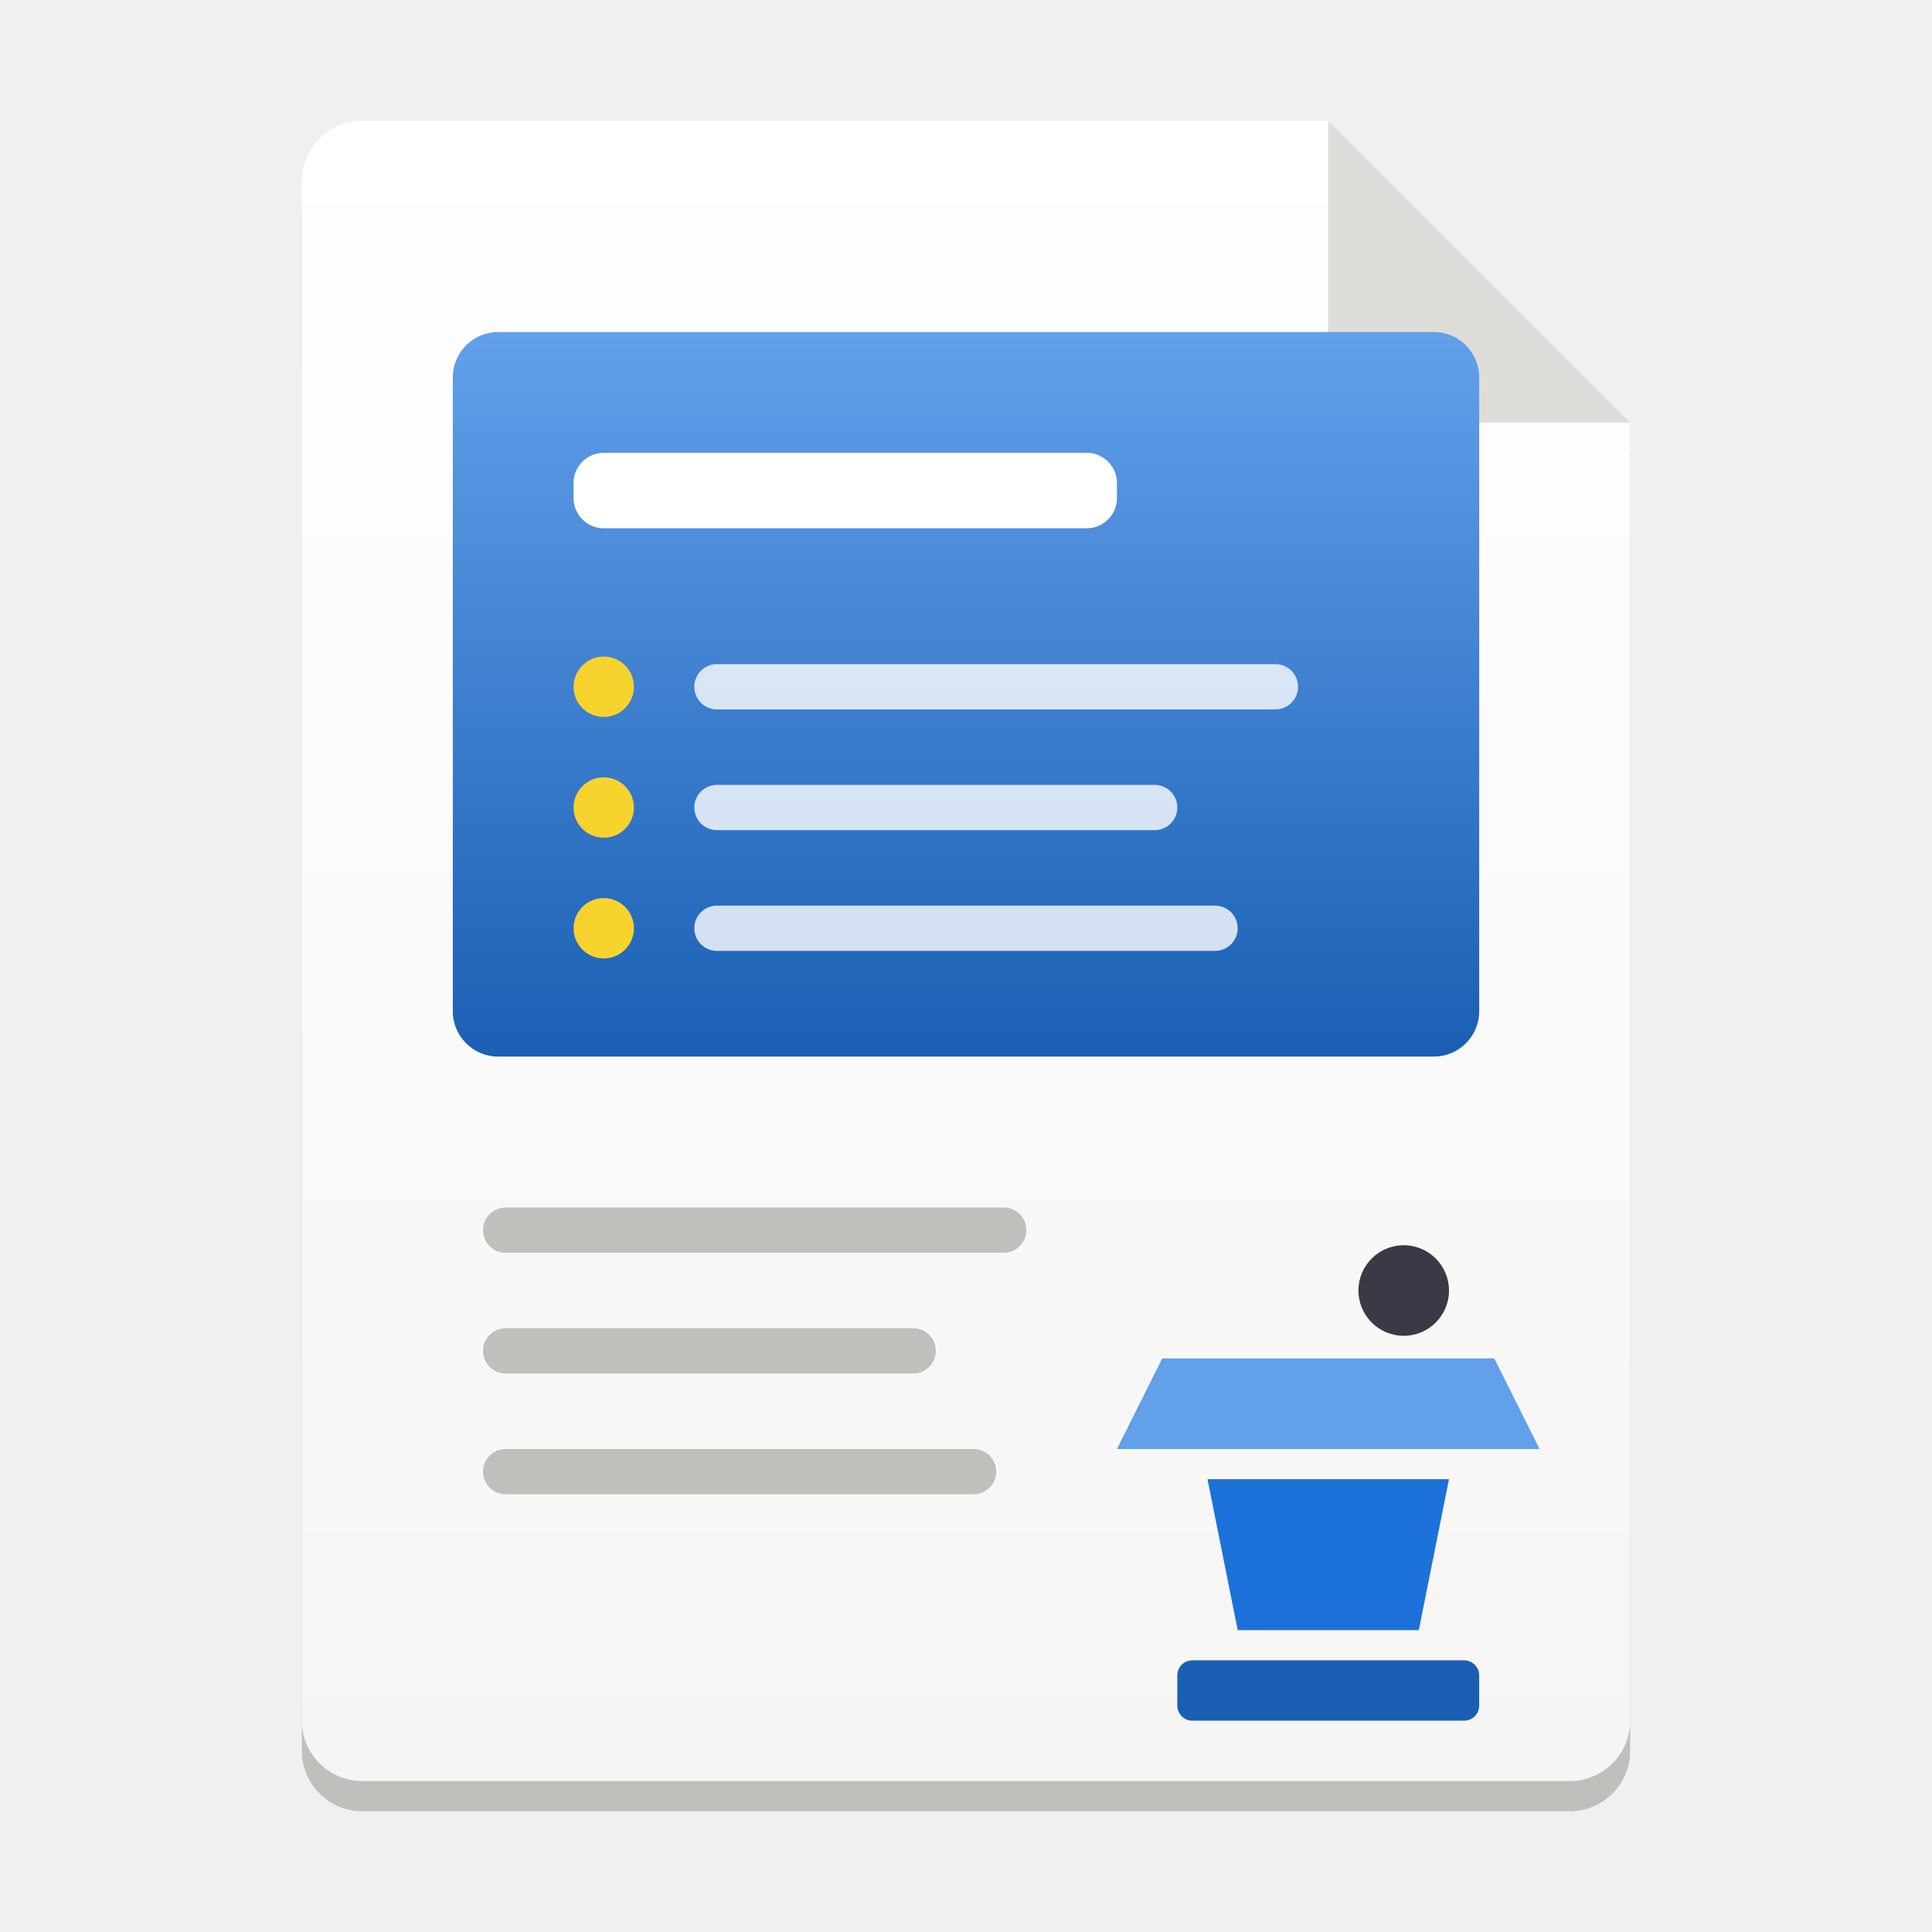
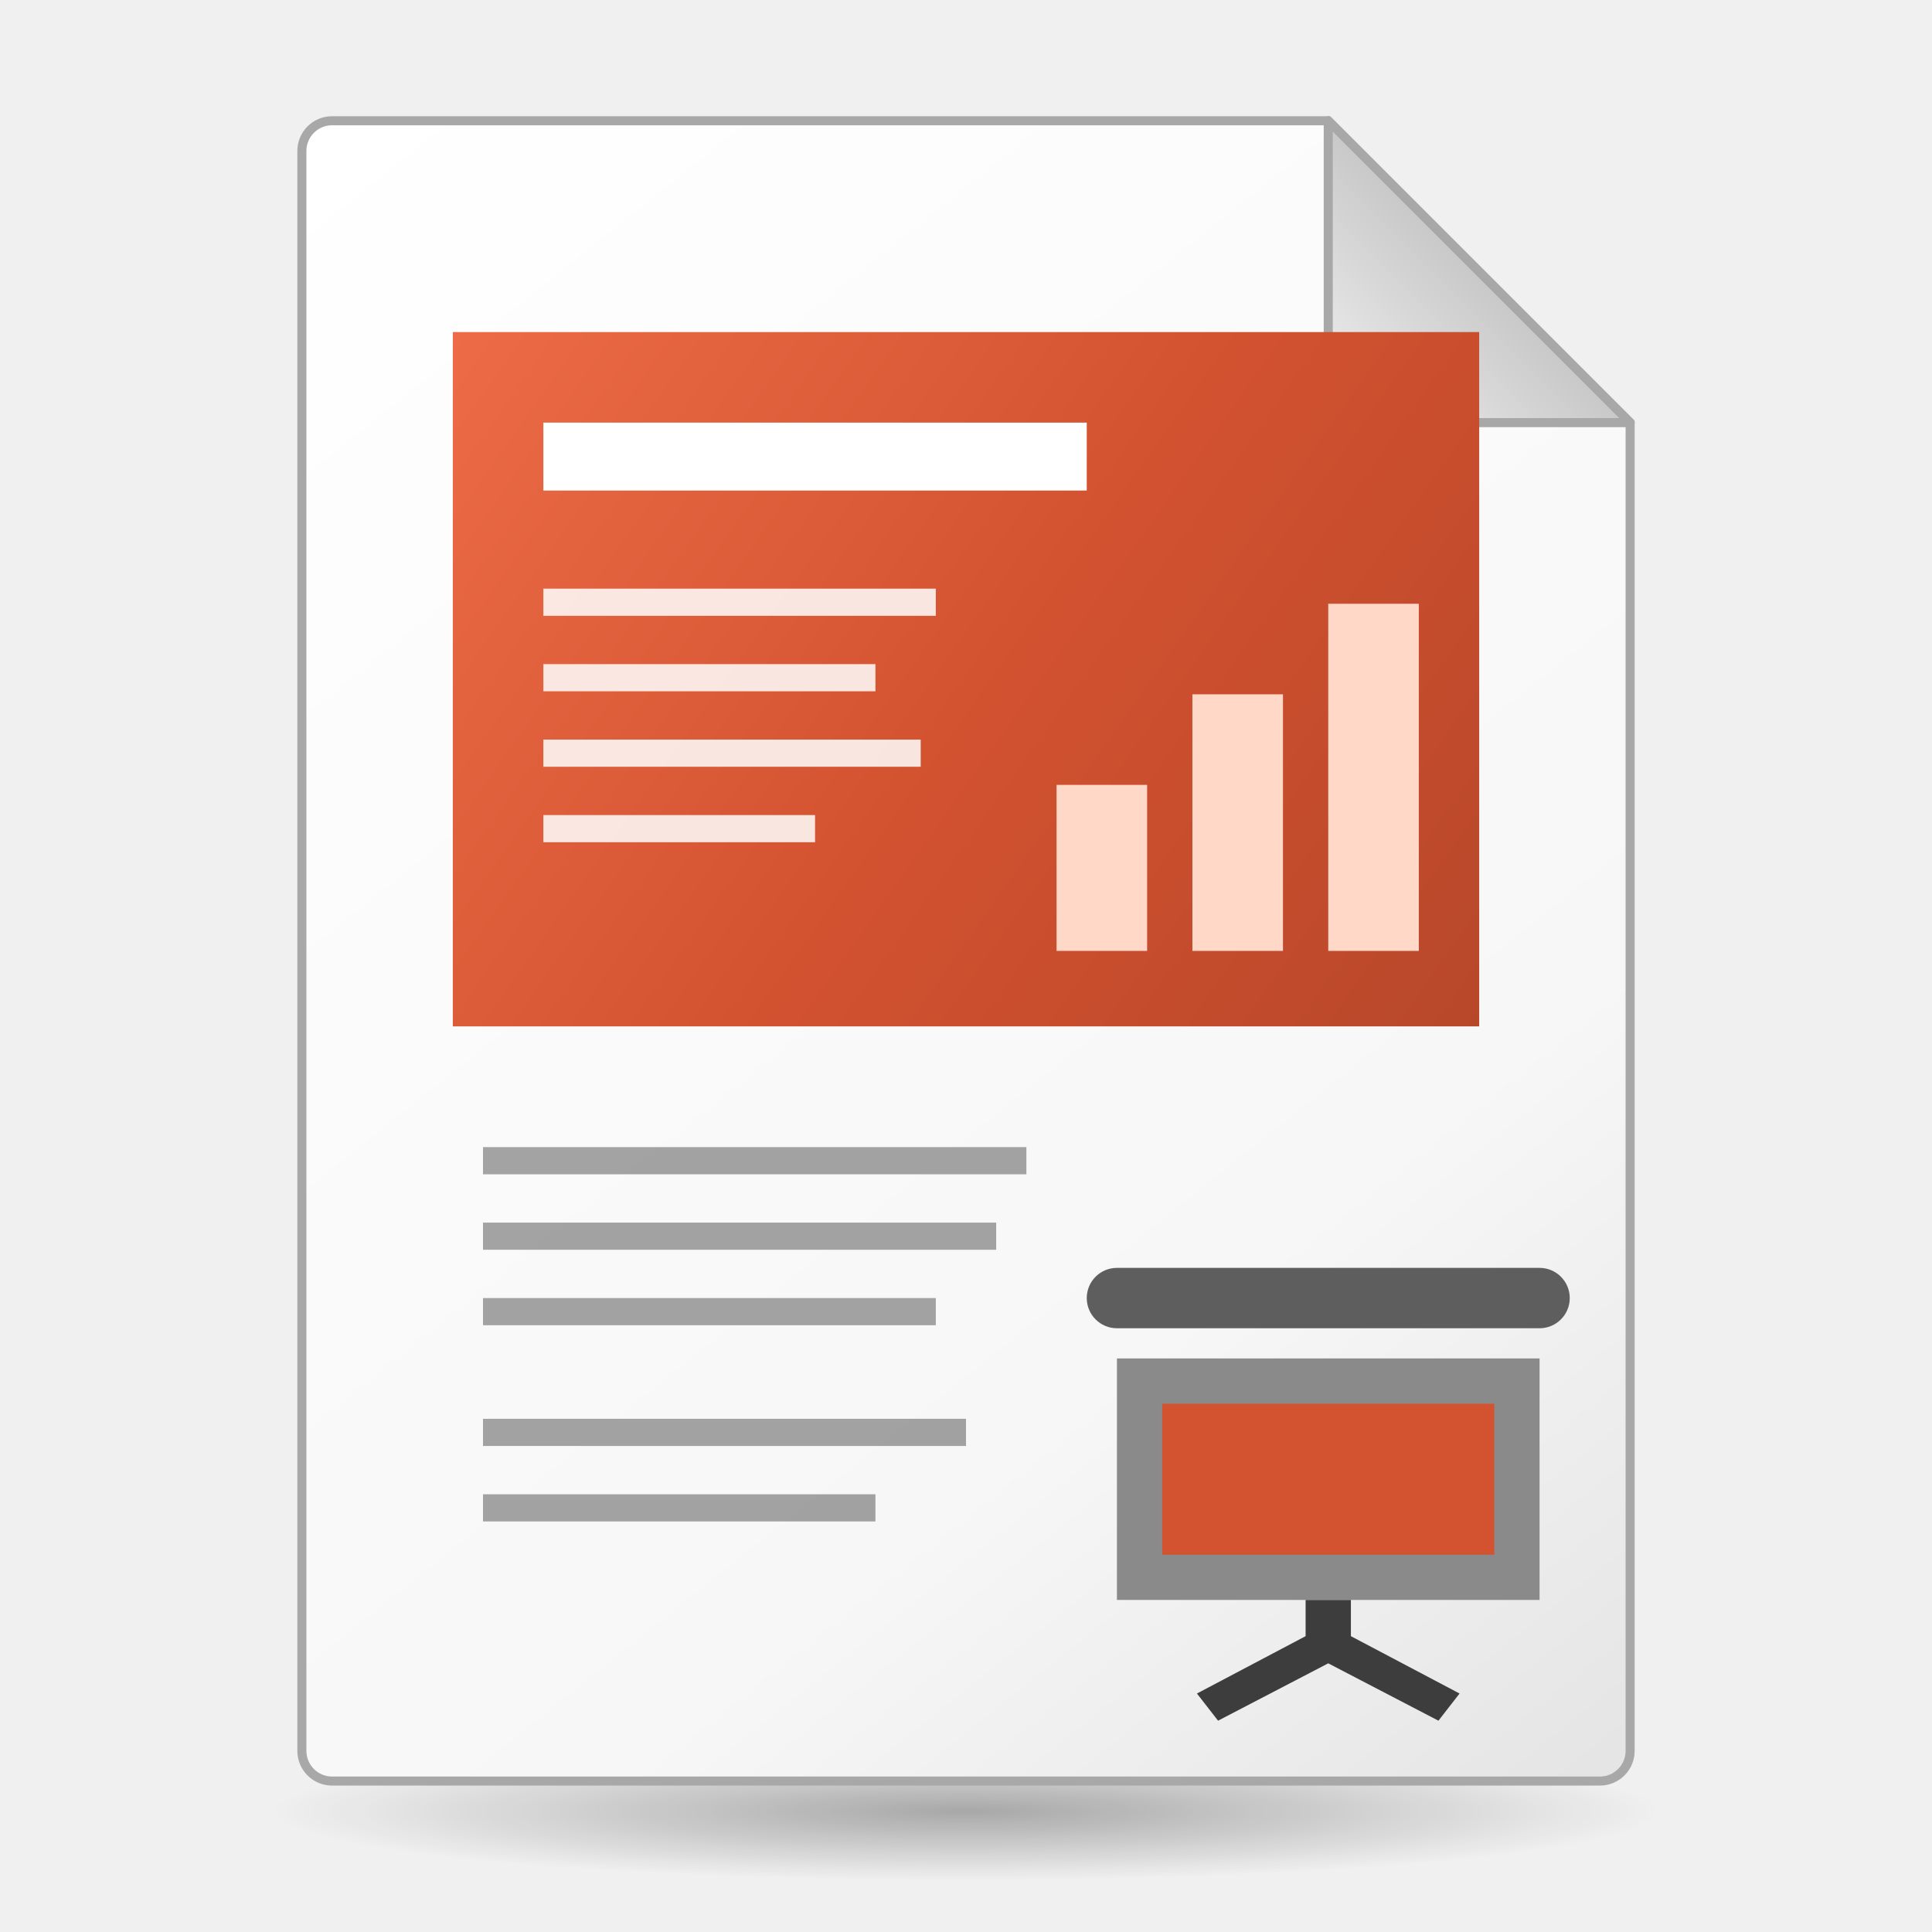
<svg xmlns="http://www.w3.org/2000/svg" width="128" height="128" viewBox="0 0 128 128">
  <defs>
-     <linearGradient id="paper" x1="0" y1="8" x2="0" y2="118" gradientUnits="userSpaceOnUse">
+     <linearGradient id="paper" x1="20" y1="8" x2="108" y2="118" gradientUnits="userSpaceOnUse">
      <stop offset="0" stop-color="#ffffff" />
-       <stop offset="1" stop-color="#f6f5f4" />
+       <stop offset="0.7" stop-color="#f7f7f7" />
+       <stop offset="1" stop-color="#e4e4e4" />
+     </linearGradient>
+     <linearGradient id="fold" x1="88" y1="28" x2="98" y2="18" gradientUnits="userSpaceOnUse">
+       <stop offset="0" stop-color="#f2f2f2" />
+       <stop offset="1" stop-color="#c8c8c8" />
+     </linearGradient>
+     <radialGradient id="shadow" cx="64" cy="120" r="46" gradientTransform="matrix(1 0 0 0.1 0 108)" gradientUnits="userSpaceOnUse">
+       <stop offset="0" stop-color="#000000" stop-opacity="0.3" />
+       <stop offset="1" stop-color="#000000" stop-opacity="0" />
+     </radialGradient>
+   </defs>
+   <ellipse cx="64" cy="120" rx="46" ry="5" fill="url(#shadow)" />
+   <path d="M22 8H88L108 28V116a2 2 0 0 1-2 2H22a2 2 0 0 1-2-2V10a2 2 0 0 1 2-2z" fill="url(#paper)" stroke="#a8a8a8" stroke-width="0.6" />
+   <path d="M88 8V26a2 2 0 0 0 2 2H108z" fill="url(#fold)" stroke="#a8a8a8" stroke-width="0.6" stroke-linejoin="round" />
+   <defs>
+     <linearGradient id="slide" x1="30" y1="22" x2="98" y2="70" gradientUnits="userSpaceOnUse">
+       <stop offset="0" stop-color="#ed6c47" />
+       <stop offset="0.5" stop-color="#d35230" />
+       <stop offset="1" stop-color="#b7472a" />
    </linearGradient>
  </defs>
-   <path d="M24 8H88L108 28V114a4 4 0 0 1-4 4H24a4 4 0 0 1-4-4V12a4 4 0 0 1 4-4z" fill="#c0bfbc" transform="translate(0 2)" />
-   <path d="M24 8H88L108 28V114a4 4 0 0 1-4 4H24a4 4 0 0 1-4-4V12a4 4 0 0 1 4-4z" fill="url(#paper)" />
-   <path d="M88 8V24a4 4 0 0 0 4 4H108z" fill="#deddda" />
-   <defs>
-     <linearGradient id="slide" x1="0" y1="22" x2="0" y2="70" gradientUnits="userSpaceOnUse">
-       <stop offset="0" stop-color="#62a0ea" />
-       <stop offset="1" stop-color="#1a5fb4" />
-     </linearGradient>
-   </defs>
-   <rect x="30" y="22" width="68" height="48" rx="3" fill="url(#slide)" />
-   <rect x="38" y="30" width="36" height="5" rx="2" fill="#ffffff" />
-   <circle cx="40" cy="45.5" r="2" fill="#f6d32d" />
-   <rect x="46" y="44" width="40" height="3" rx="1.5" fill="#ffffff" fill-opacity="0.8" />
-   <circle cx="40" cy="53.5" r="2" fill="#f6d32d" />
-   <rect x="46" y="52" width="32" height="3" rx="1.5" fill="#ffffff" fill-opacity="0.8" />
-   <circle cx="40" cy="61.5" r="2" fill="#f6d32d" />
-   <rect x="46" y="60" width="36" height="3" rx="1.5" fill="#ffffff" fill-opacity="0.8" />
-   <rect x="32" y="80" width="36" height="3" rx="1.5" fill="#c0bfbc" />
-   <rect x="32" y="88" width="30" height="3" rx="1.5" fill="#c0bfbc" />
-   <rect x="32" y="96" width="34" height="3" rx="1.5" fill="#c0bfbc" />
+   <rect x="30" y="22" width="68" height="46" fill="url(#slide)" />
+   <rect x="36" y="28" width="36" height="4.5" fill="#ffffff" />
+   <rect x="36" y="39" width="26" height="1.8" fill="#ffffff" fill-opacity="0.85" />
+   <rect x="36" y="44" width="22" height="1.8" fill="#ffffff" fill-opacity="0.85" />
+   <rect x="36" y="49" width="25" height="1.8" fill="#ffffff" fill-opacity="0.85" />
+   <rect x="36" y="54" width="18" height="1.8" fill="#ffffff" fill-opacity="0.85" />
+   <rect x="70" y="52" width="6" height="11" fill="#ffd8c8" />
+   <rect x="79" y="46" width="6" height="17" fill="#ffd8c8" />
+   <rect x="88" y="40" width="6" height="23" fill="#ffd8c8" />
+   <rect x="32" y="76" width="36" height="1.8" fill="#5c5c5c" fill-opacity="0.55" />
+   <rect x="32" y="81" width="34" height="1.8" fill="#5c5c5c" fill-opacity="0.55" />
+   <rect x="32" y="86" width="30" height="1.8" fill="#5c5c5c" fill-opacity="0.55" />
+   <rect x="32" y="94" width="32" height="1.8" fill="#5c5c5c" fill-opacity="0.55" />
+   <rect x="32" y="99" width="26" height="1.8" fill="#5c5c5c" fill-opacity="0.55" />
  <g transform="translate(72 82) scale(2)">
-     <circle fill="#3d3846" cx="10.5" cy="1.75" r="1.5" />
-     <path fill="#62a0ea" d="M2.5 4H13.5L15 7H1z" />
-     <path fill="#1c71d8" d="M4 8H12L11 13H5z" />
-     <rect fill="#1a5fb4" x="3" y="14" width="10" height="2" rx="0.5" />
+     <rect fill="#5e5e5e" x="0" y="1" width="16" height="2" rx="1" />
+     <path fill="#8a8a8a" d="M1 4h14v8H1z" />
+     <path fill="#d35230" d="M2.5 5.5h11v5h-11z" />
+     <path fill="#3d3d3d" d="M7.25 12h1.5v1.2l3.6 1.9-0.7 0.9-3.65-1.9-3.65 1.9-0.7-0.9 3.6-1.9z" />
  </g>
</svg>
